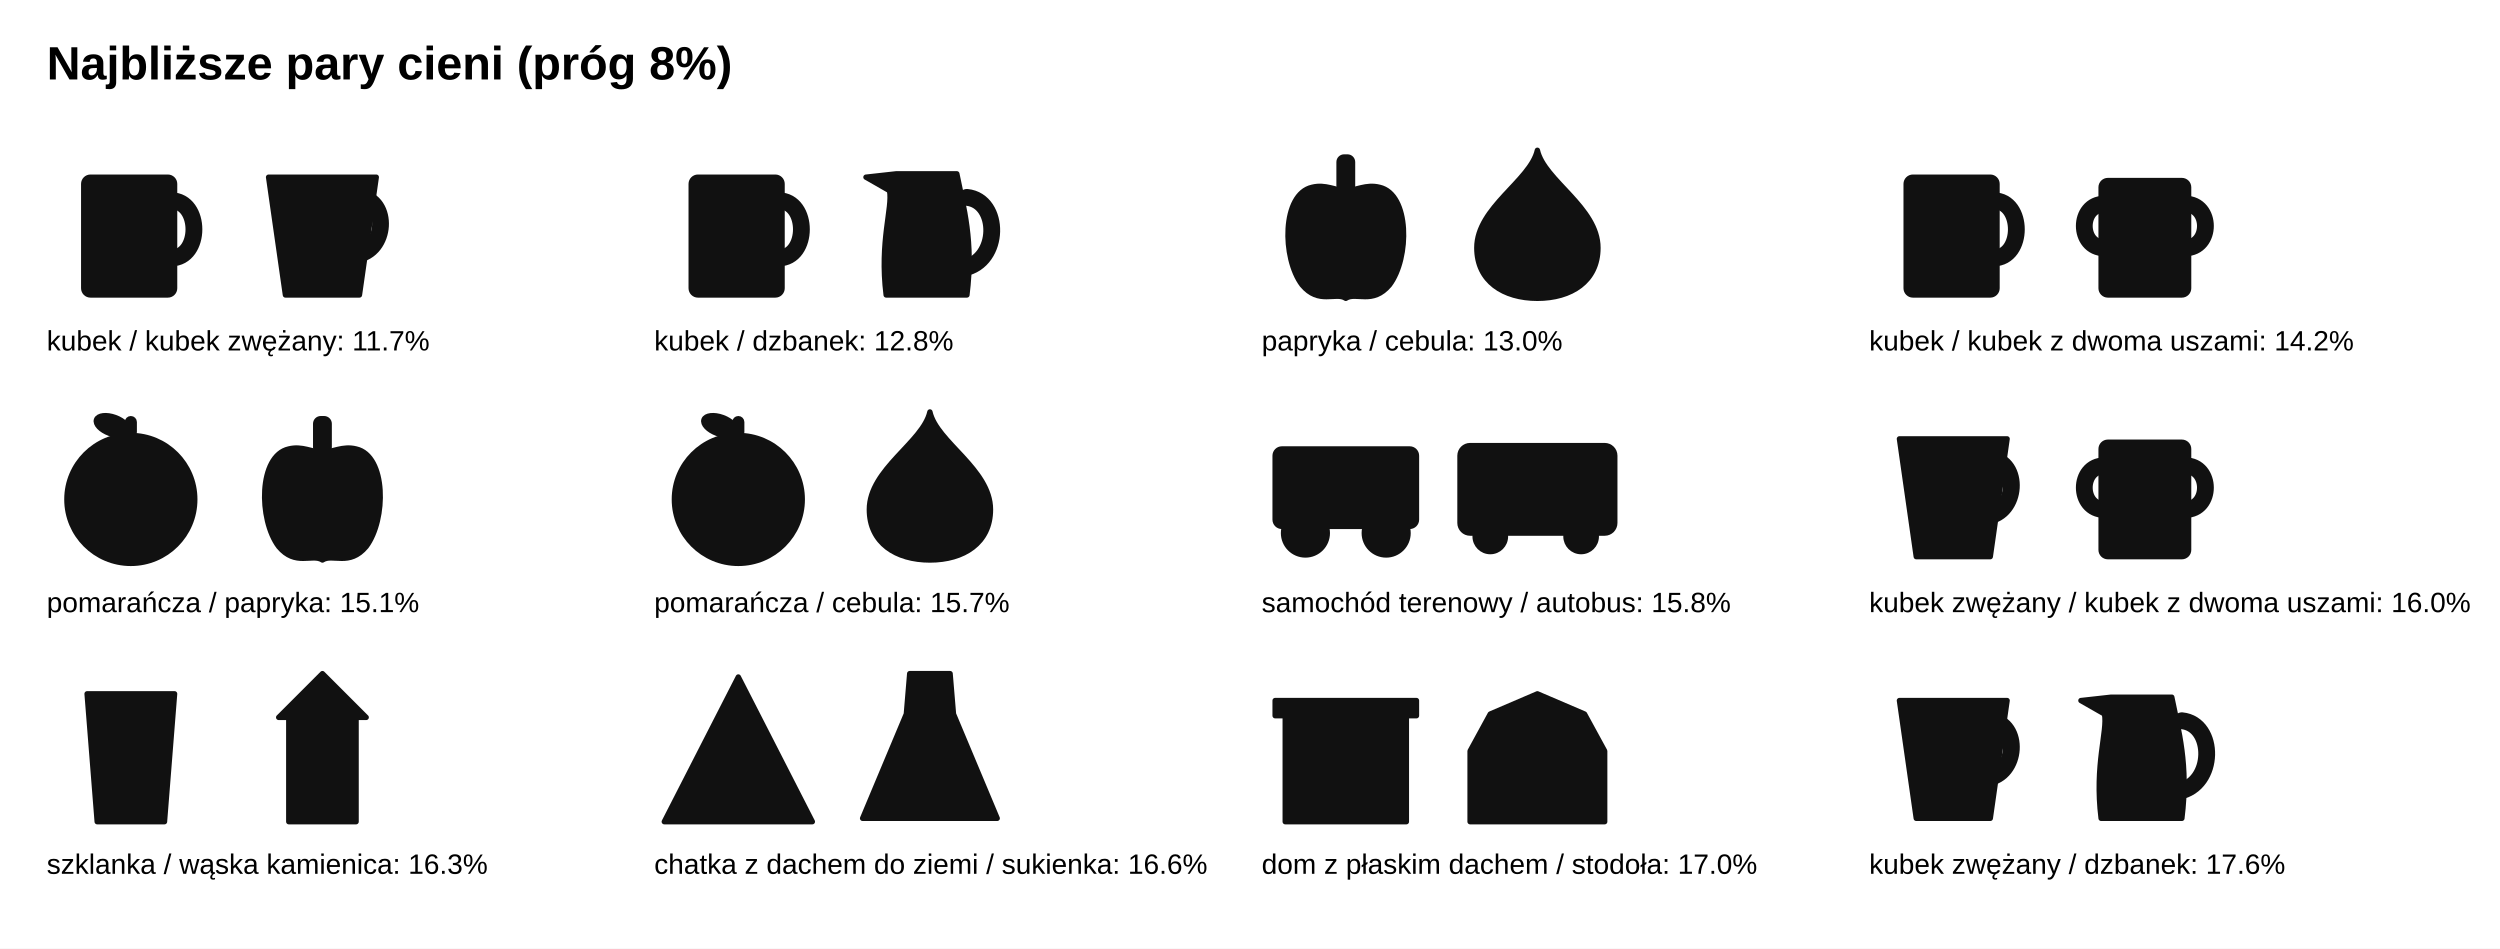
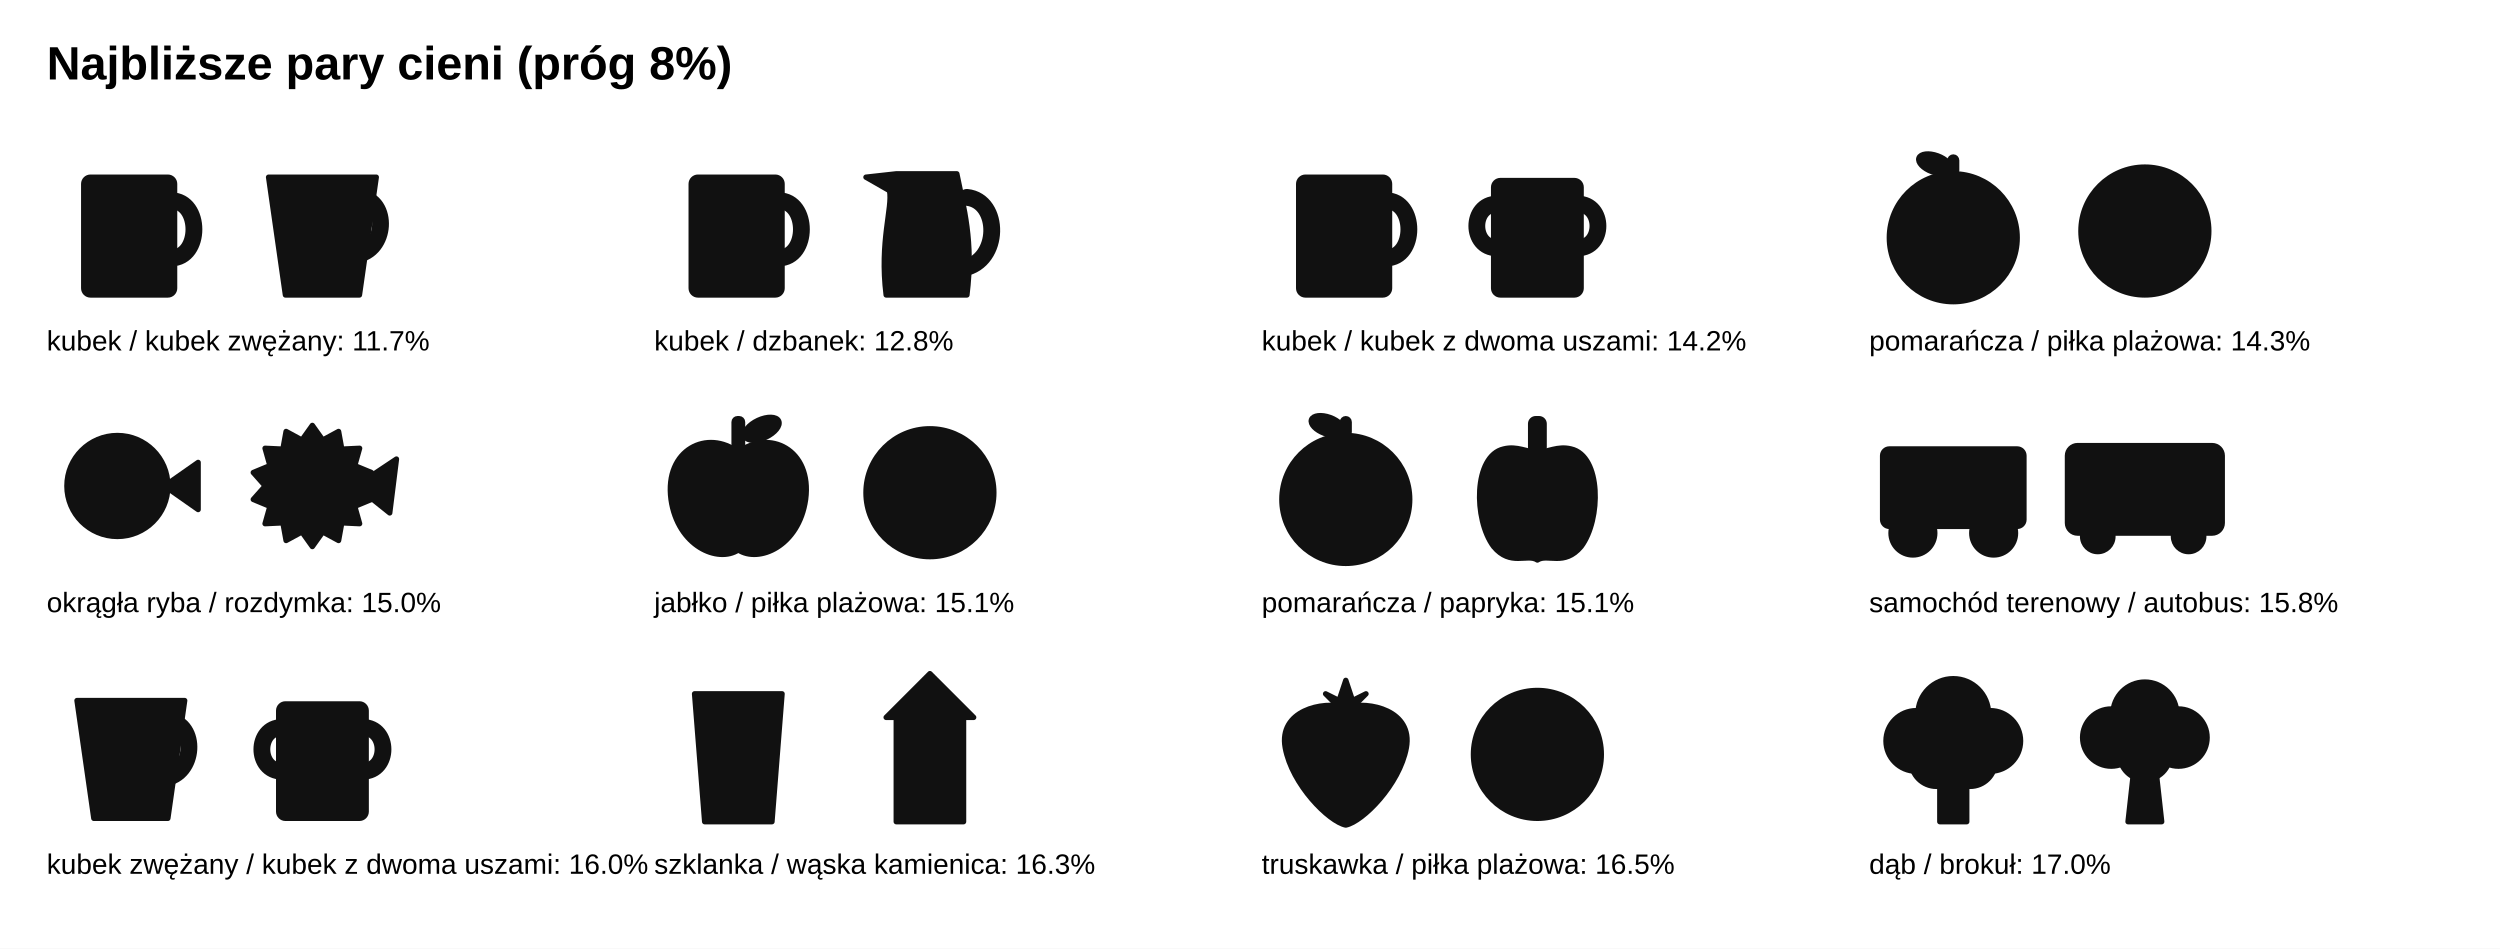
<svg xmlns="http://www.w3.org/2000/svg" width="1070" height="406" viewBox="0 0 1070 406">
  <rect width="1070" height="406" fill="#fff" />
  <text x="20" y="34" font-family="Arial, Helvetica, sans-serif" font-size="20" font-weight="bold">Najbliższe pary cieni (próg 8%)</text>
  <g transform="translate(20 60) scale(0.72)">
    <path d="M74 36 C92 36 92 70 74 70" fill="none" stroke="#111111" stroke-width="10" stroke-linecap="round" stroke-linejoin="round" />
    <rect x="22" y="22" width="54" height="70" rx="4" fill="#111111" stroke="#111111" stroke-width="3.2" stroke-linejoin="round" />
  </g>
  <g transform="translate(102 60) scale(0.72)">
    <path d="M72 34 C90 36 88 66 70 68" fill="none" stroke="#111111" stroke-width="10" stroke-linecap="round" stroke-linejoin="round" />
    <path d="M18 22 H82 L72 92 H28 Z" fill="#111111" stroke="#111111" stroke-width="3.2" stroke-linejoin="round" />
  </g>
  <text x="20" y="150" font-family="Arial, Helvetica, sans-serif" font-size="12">kubek / kubek zwężany: 11.7%</text>
  <g transform="translate(280 60) scale(0.72)">
    <path d="M74 36 C92 36 92 70 74 70" fill="none" stroke="#111111" stroke-width="10" stroke-linecap="round" stroke-linejoin="round" />
    <rect x="22" y="22" width="54" height="70" rx="4" fill="#111111" stroke="#111111" stroke-width="3.2" stroke-linejoin="round" />
  </g>
  <g transform="translate(362 60) scale(0.72)">
    <path d="M72 34 C92 36 92 72 70 76" fill="none" stroke="#111111" stroke-width="10" stroke-linecap="round" stroke-linejoin="round" />
    <path d="M30 20 H66 C70 40 76 60 72 92 H24 C20 60 28 40 26 30 L12 22 Z" fill="#111111" stroke="#111111" stroke-width="3.2" stroke-linejoin="round" />
  </g>
  <text x="280" y="150" font-family="Arial, Helvetica, sans-serif" font-size="12">kubek / dzbanek: 12.8%</text>
  <g transform="translate(540 60) scale(0.72)">
-     <rect x="46" y="10" width="8" height="20" rx="3" fill="#111111" stroke="#111111" stroke-width="3.2" stroke-linejoin="round" />
-     <path d="M30 28 C12 32 12 70 24 86 C34 98 44 90 50 94 C56 90 66 98 76 86 C88 70 88 32 70 28 C62 26 56 30 50 30 C44 30 38 26 30 28 Z" fill="#111111" stroke="#111111" stroke-width="3.2" stroke-linejoin="round" />
-   </g>
-   <g transform="translate(622 60) scale(0.72)">
-     <path d="M50 6 C54 24 86 40 86 64 C86 84 70 94 50 94 C30 94 14 84 14 64 C14 40 46 24 50 6 Z" fill="#111111" stroke="#111111" stroke-width="3.2" stroke-linejoin="round" />
-   </g>
-   <text x="540" y="150" font-family="Arial, Helvetica, sans-serif" font-size="12">papryka / cebula: 13.0%</text>
-   <g transform="translate(800 60) scale(0.72)">
    <path d="M74 36 C92 36 92 70 74 70" fill="none" stroke="#111111" stroke-width="10" stroke-linecap="round" stroke-linejoin="round" />
    <rect x="22" y="22" width="54" height="70" rx="4" fill="#111111" stroke="#111111" stroke-width="3.2" stroke-linejoin="round" />
  </g>
-   <g transform="translate(882 60) scale(0.72)">
+   <g transform="translate(622 60) scale(0.72)">
    <path d="M74 38 C90 38 90 64 74 64" fill="none" stroke="#111111" stroke-width="10" stroke-linecap="round" stroke-linejoin="round" />
    <path d="M26 38 C10 38 10 64 26 64" fill="none" stroke="#111111" stroke-width="10" stroke-linecap="round" stroke-linejoin="round" />
    <rect x="24" y="24" width="52" height="68" rx="4" fill="#111111" stroke="#111111" stroke-width="3.2" stroke-linejoin="round" />
  </g>
-   <text x="800" y="150" font-family="Arial, Helvetica, sans-serif" font-size="12">kubek / kubek z dwoma uszami: 14.2%</text>
-   <g transform="translate(20 172) scale(0.72)">
+   <text x="540" y="150" font-family="Arial, Helvetica, sans-serif" font-size="12">kubek / kubek z dwoma uszami: 14.2%</text>
+   <g transform="translate(800 60) scale(0.72)">
    <rect x="48" y="10" width="4" height="10" rx="2" fill="#111111" stroke="#111111" stroke-width="3.2" stroke-linejoin="round" />
    <ellipse cx="39" cy="14" rx="10" ry="5" transform="rotate(20 39 14)" fill="#111111" stroke="#111111" stroke-width="3.2" stroke-linejoin="round" />
    <circle cx="50" cy="58" r="38" fill="#111111" stroke="#111111" stroke-width="3.2" stroke-linejoin="round" />
  </g>
+   <g transform="translate(882 60) scale(0.72)">
+     <circle cx="50" cy="54" r="38" fill="#111111" stroke="#111111" stroke-width="3.2" stroke-linejoin="round" />
+   </g>
+   <text x="800" y="150" font-family="Arial, Helvetica, sans-serif" font-size="12">pomarańcza / piłka plażowa: 14.3%</text>
+   <g transform="translate(20 172) scale(0.72)">
+     <path d="M70 50 L90 36 L90 64 Z" fill="#111111" stroke="#111111" stroke-width="3.2" stroke-linejoin="round" />
+     <circle cx="42" cy="50" r="30" fill="#111111" stroke="#111111" stroke-width="3.2" stroke-linejoin="round" />
+   </g>
  <g transform="translate(102 172) scale(0.72)">
-     <rect x="46" y="10" width="8" height="20" rx="3" fill="#111111" stroke="#111111" stroke-width="3.2" stroke-linejoin="round" />
-     <path d="M30 28 C12 32 12 70 24 86 C34 98 44 90 50 94 C56 90 66 98 76 86 C88 70 88 32 70 28 C62 26 56 30 50 30 C44 30 38 26 30 28 Z" fill="#111111" stroke="#111111" stroke-width="3.2" stroke-linejoin="round" />
+     <path d="M70 50 L94 34 L90 66 Z" fill="#111111" stroke="#111111" stroke-width="3.2" stroke-linejoin="round" />
+     <path d="M44 14 L50.2 22.7 L59.6 17.6 L61.5 28.1 L72.1 27.6 L69.2 37.9 L79.1 42 L72 50 L79.1 58 L69.2 62.1 L72.1 72.4 L61.5 71.9 L59.6 82.4 L50.2 77.3 L44 86 L37.8 77.3 L28.4 82.4 L26.5 71.9 L15.9 72.4 L18.8 62.1 L8.9 58 L16 50 L8.9 42 L18.8 37.9 L15.9 27.6 L26.5 28.1 L28.4 17.6 L37.8 22.7 Z" fill="#111111" stroke="#111111" stroke-width="3.2" stroke-linejoin="round" />
  </g>
-   <text x="20" y="262" font-family="Arial, Helvetica, sans-serif" font-size="12">pomarańcza / papryka: 15.1%</text>
+   <text x="20" y="262" font-family="Arial, Helvetica, sans-serif" font-size="12">okrągła ryba / rozdymka: 15.0%</text>
  <g transform="translate(280 172) scale(0.72)">
+     <rect x="47.5" y="10" width="5" height="18" rx="2" fill="#111111" stroke="#111111" stroke-width="3.2" stroke-linejoin="round" />
+     <ellipse cx="64" cy="16" rx="11" ry="5.5" transform="rotate(-25 64 16)" fill="#111111" stroke="#111111" stroke-width="3.2" stroke-linejoin="round" />
+     <path d="M50 30 C32 16 6 28 10 58 C14 86 38 96 50 88 C62 96 86 86 90 58 C94 28 68 16 50 30 Z" fill="#111111" stroke="#111111" stroke-width="3.2" stroke-linejoin="round" />
+   </g>
+   <g transform="translate(362 172) scale(0.72)">
+     <circle cx="50" cy="54" r="38" fill="#111111" stroke="#111111" stroke-width="3.2" stroke-linejoin="round" />
+   </g>
+   <text x="280" y="262" font-family="Arial, Helvetica, sans-serif" font-size="12">jabłko / piłka plażowa: 15.1%</text>
+   <g transform="translate(540 172) scale(0.72)">
    <rect x="48" y="10" width="4" height="10" rx="2" fill="#111111" stroke="#111111" stroke-width="3.2" stroke-linejoin="round" />
    <ellipse cx="39" cy="14" rx="10" ry="5" transform="rotate(20 39 14)" fill="#111111" stroke="#111111" stroke-width="3.2" stroke-linejoin="round" />
    <circle cx="50" cy="58" r="38" fill="#111111" stroke="#111111" stroke-width="3.2" stroke-linejoin="round" />
  </g>
-   <g transform="translate(362 172) scale(0.72)">
-     <path d="M50 6 C54 24 86 40 86 64 C86 84 70 94 50 94 C30 94 14 84 14 64 C14 40 46 24 50 6 Z" fill="#111111" stroke="#111111" stroke-width="3.2" stroke-linejoin="round" />
+   <g transform="translate(622 172) scale(0.72)">
+     <rect x="46" y="10" width="8" height="20" rx="3" fill="#111111" stroke="#111111" stroke-width="3.2" stroke-linejoin="round" />
+     <path d="M30 28 C12 32 12 70 24 86 C34 98 44 90 50 94 C56 90 66 98 76 86 C88 70 88 32 70 28 C62 26 56 30 50 30 C44 30 38 26 30 28 Z" fill="#111111" stroke="#111111" stroke-width="3.2" stroke-linejoin="round" />
  </g>
-   <text x="280" y="262" font-family="Arial, Helvetica, sans-serif" font-size="12">pomarańcza / cebula: 15.7%</text>
-   <g transform="translate(540 172) scale(0.72)">
+   <text x="540" y="262" font-family="Arial, Helvetica, sans-serif" font-size="12">pomarańcza / papryka: 15.1%</text>
+   <g transform="translate(800 172) scale(0.72)">
    <rect x="8" y="28" width="84" height="46" rx="4" fill="#111111" stroke="#111111" stroke-width="3.2" stroke-linejoin="round" />
    <circle cx="26" cy="78" r="13" fill="#111111" stroke="#111111" stroke-width="3.2" stroke-linejoin="round" />
    <circle cx="74" cy="78" r="13" fill="#111111" stroke="#111111" stroke-width="3.2" stroke-linejoin="round" />
  </g>
-   <g transform="translate(622 172) scale(0.72)">
+   <g transform="translate(882 172) scale(0.72)">
    <rect x="4" y="26" width="92" height="52" rx="6" fill="#111111" stroke="#111111" stroke-width="3.2" stroke-linejoin="round" />
    <circle cx="22" cy="80" r="9" fill="#111111" stroke="#111111" stroke-width="3.2" stroke-linejoin="round" />
    <circle cx="76" cy="80" r="9" fill="#111111" stroke="#111111" stroke-width="3.2" stroke-linejoin="round" />
  </g>
-   <text x="540" y="262" font-family="Arial, Helvetica, sans-serif" font-size="12">samochód terenowy / autobus: 15.8%</text>
-   <g transform="translate(800 172) scale(0.72)">
+   <text x="800" y="262" font-family="Arial, Helvetica, sans-serif" font-size="12">samochód terenowy / autobus: 15.8%</text>
+   <g transform="translate(20 284) scale(0.72)">
    <path d="M72 34 C90 36 88 66 70 68" fill="none" stroke="#111111" stroke-width="10" stroke-linecap="round" stroke-linejoin="round" />
    <path d="M18 22 H82 L72 92 H28 Z" fill="#111111" stroke="#111111" stroke-width="3.2" stroke-linejoin="round" />
  </g>
-   <g transform="translate(882 172) scale(0.72)">
+   <g transform="translate(102 284) scale(0.72)">
    <path d="M74 38 C90 38 90 64 74 64" fill="none" stroke="#111111" stroke-width="10" stroke-linecap="round" stroke-linejoin="round" />
    <path d="M26 38 C10 38 10 64 26 64" fill="none" stroke="#111111" stroke-width="10" stroke-linecap="round" stroke-linejoin="round" />
    <rect x="24" y="24" width="52" height="68" rx="4" fill="#111111" stroke="#111111" stroke-width="3.2" stroke-linejoin="round" />
  </g>
-   <text x="800" y="262" font-family="Arial, Helvetica, sans-serif" font-size="12">kubek zwężany / kubek z dwoma uszami: 16.0%</text>
-   <g transform="translate(20 284) scale(0.72)">
+   <text x="20" y="374" font-family="Arial, Helvetica, sans-serif" font-size="12">kubek zwężany / kubek z dwoma uszami: 16.0%</text>
+   <g transform="translate(280 284) scale(0.72)">
    <path d="M24 18 H76 L70 94 H30 Z" fill="#111111" stroke="#111111" stroke-width="3.2" stroke-linejoin="round" />
  </g>
-   <g transform="translate(102 284) scale(0.72)">
+   <g transform="translate(362 284) scale(0.72)">
    <rect x="30" y="30" width="40" height="64" rx="0" fill="#111111" stroke="#111111" stroke-width="3.2" stroke-linejoin="round" />
    <path d="M24 32 L50 6 L76 32 Z" fill="#111111" stroke="#111111" stroke-width="3.2" stroke-linejoin="round" />
  </g>
-   <text x="20" y="374" font-family="Arial, Helvetica, sans-serif" font-size="12">szklanka / wąska kamienica: 16.3%</text>
-   <g transform="translate(280 284) scale(0.72)">
-     <path d="M6 94 L50 8 L94 94 Z" fill="#111111" stroke="#111111" stroke-width="3.2" stroke-linejoin="round" />
-   </g>
-   <g transform="translate(362 284) scale(0.72)">
-     <path d="M38 6 H62 L64 30 L90 92 H10 L36 30 Z" fill="#111111" stroke="#111111" stroke-width="3.2" stroke-linejoin="round" />
-   </g>
-   <text x="280" y="374" font-family="Arial, Helvetica, sans-serif" font-size="12">chatka z dachem do ziemi / sukienka: 16.6%</text>
+   <text x="280" y="374" font-family="Arial, Helvetica, sans-serif" font-size="12">szklanka / wąska kamienica: 16.3%</text>
  <g transform="translate(540 284) scale(0.72)">
-     <rect x="14" y="30" width="72" height="64" rx="0" fill="#111111" stroke="#111111" stroke-width="3.2" stroke-linejoin="round" />
-     <rect x="8" y="22" width="84" height="9" rx="0" fill="#111111" stroke="#111111" stroke-width="3.2" stroke-linejoin="round" />
+     <path d="M50 26 C64 22 90 28 86 50 C82 72 60 94 50 96 C40 94 18 72 14 50 C10 28 36 22 50 26 Z" fill="#111111" stroke="#111111" stroke-width="3.2" stroke-linejoin="round" />
+     <path d="M50 30 L38 18 L46 22 L50 10 L54 22 L62 18 Z M32 30 L44 26 H56 L68 30 L58 34 L50 30 L42 34 Z" fill="#111111" stroke="#111111" stroke-width="3.2" stroke-linejoin="round" />
  </g>
  <g transform="translate(622 284) scale(0.72)">
-     <path d="M10 94 V52 L22 30 L50 18 L78 30 L90 52 V94 Z" fill="#111111" stroke="#111111" stroke-width="3.2" stroke-linejoin="round" />
+     <circle cx="50" cy="54" r="38" fill="#111111" stroke="#111111" stroke-width="3.2" stroke-linejoin="round" />
  </g>
-   <text x="540" y="374" font-family="Arial, Helvetica, sans-serif" font-size="12">dom z płaskim dachem / stodoła: 17.0%</text>
+   <text x="540" y="374" font-family="Arial, Helvetica, sans-serif" font-size="12">truskawka / piłka plażowa: 16.5%</text>
  <g transform="translate(800 284) scale(0.72)">
-     <path d="M72 34 C90 36 88 66 70 68" fill="none" stroke="#111111" stroke-width="10" stroke-linecap="round" stroke-linejoin="round" />
-     <path d="M18 22 H82 L72 92 H28 Z" fill="#111111" stroke="#111111" stroke-width="3.2" stroke-linejoin="round" />
+     <rect x="42" y="62" width="16" height="32" rx="0" fill="#111111" stroke="#111111" stroke-width="3.2" stroke-linejoin="round" />
+     <circle cx="28" cy="46" r="18" fill="#111111" stroke="#111111" stroke-width="3.2" stroke-linejoin="round" />
+     <circle cx="50" cy="30" r="21" fill="#111111" stroke="#111111" stroke-width="3.2" stroke-linejoin="round" />
+     <circle cx="72" cy="46" r="18" fill="#111111" stroke="#111111" stroke-width="3.2" stroke-linejoin="round" />
+     <circle cx="40" cy="58" r="15" fill="#111111" stroke="#111111" stroke-width="3.2" stroke-linejoin="round" />
+     <circle cx="60" cy="58" r="15" fill="#111111" stroke="#111111" stroke-width="3.2" stroke-linejoin="round" />
  </g>
  <g transform="translate(882 284) scale(0.72)">
-     <path d="M72 34 C92 36 92 72 70 76" fill="none" stroke="#111111" stroke-width="10" stroke-linecap="round" stroke-linejoin="round" />
-     <path d="M30 20 H66 C70 40 76 60 72 92 H24 C20 60 28 40 26 30 L12 22 Z" fill="#111111" stroke="#111111" stroke-width="3.2" stroke-linejoin="round" />
+     <path d="M40 94 L44 58 H56 L60 94 Z" fill="#111111" stroke="#111111" stroke-width="3.2" stroke-linejoin="round" />
+     <circle cx="30" cy="44" r="17" fill="#111111" stroke="#111111" stroke-width="3.2" stroke-linejoin="round" />
+     <circle cx="70" cy="44" r="17" fill="#111111" stroke="#111111" stroke-width="3.2" stroke-linejoin="round" />
+     <circle cx="50" cy="30" r="19" fill="#111111" stroke="#111111" stroke-width="3.2" stroke-linejoin="round" />
+     <circle cx="50" cy="54" r="15" fill="#111111" stroke="#111111" stroke-width="3.2" stroke-linejoin="round" />
  </g>
-   <text x="800" y="374" font-family="Arial, Helvetica, sans-serif" font-size="12">kubek zwężany / dzbanek: 17.6%</text>
+   <text x="800" y="374" font-family="Arial, Helvetica, sans-serif" font-size="12">dąb / brokuł: 17.0%</text>
</svg>
